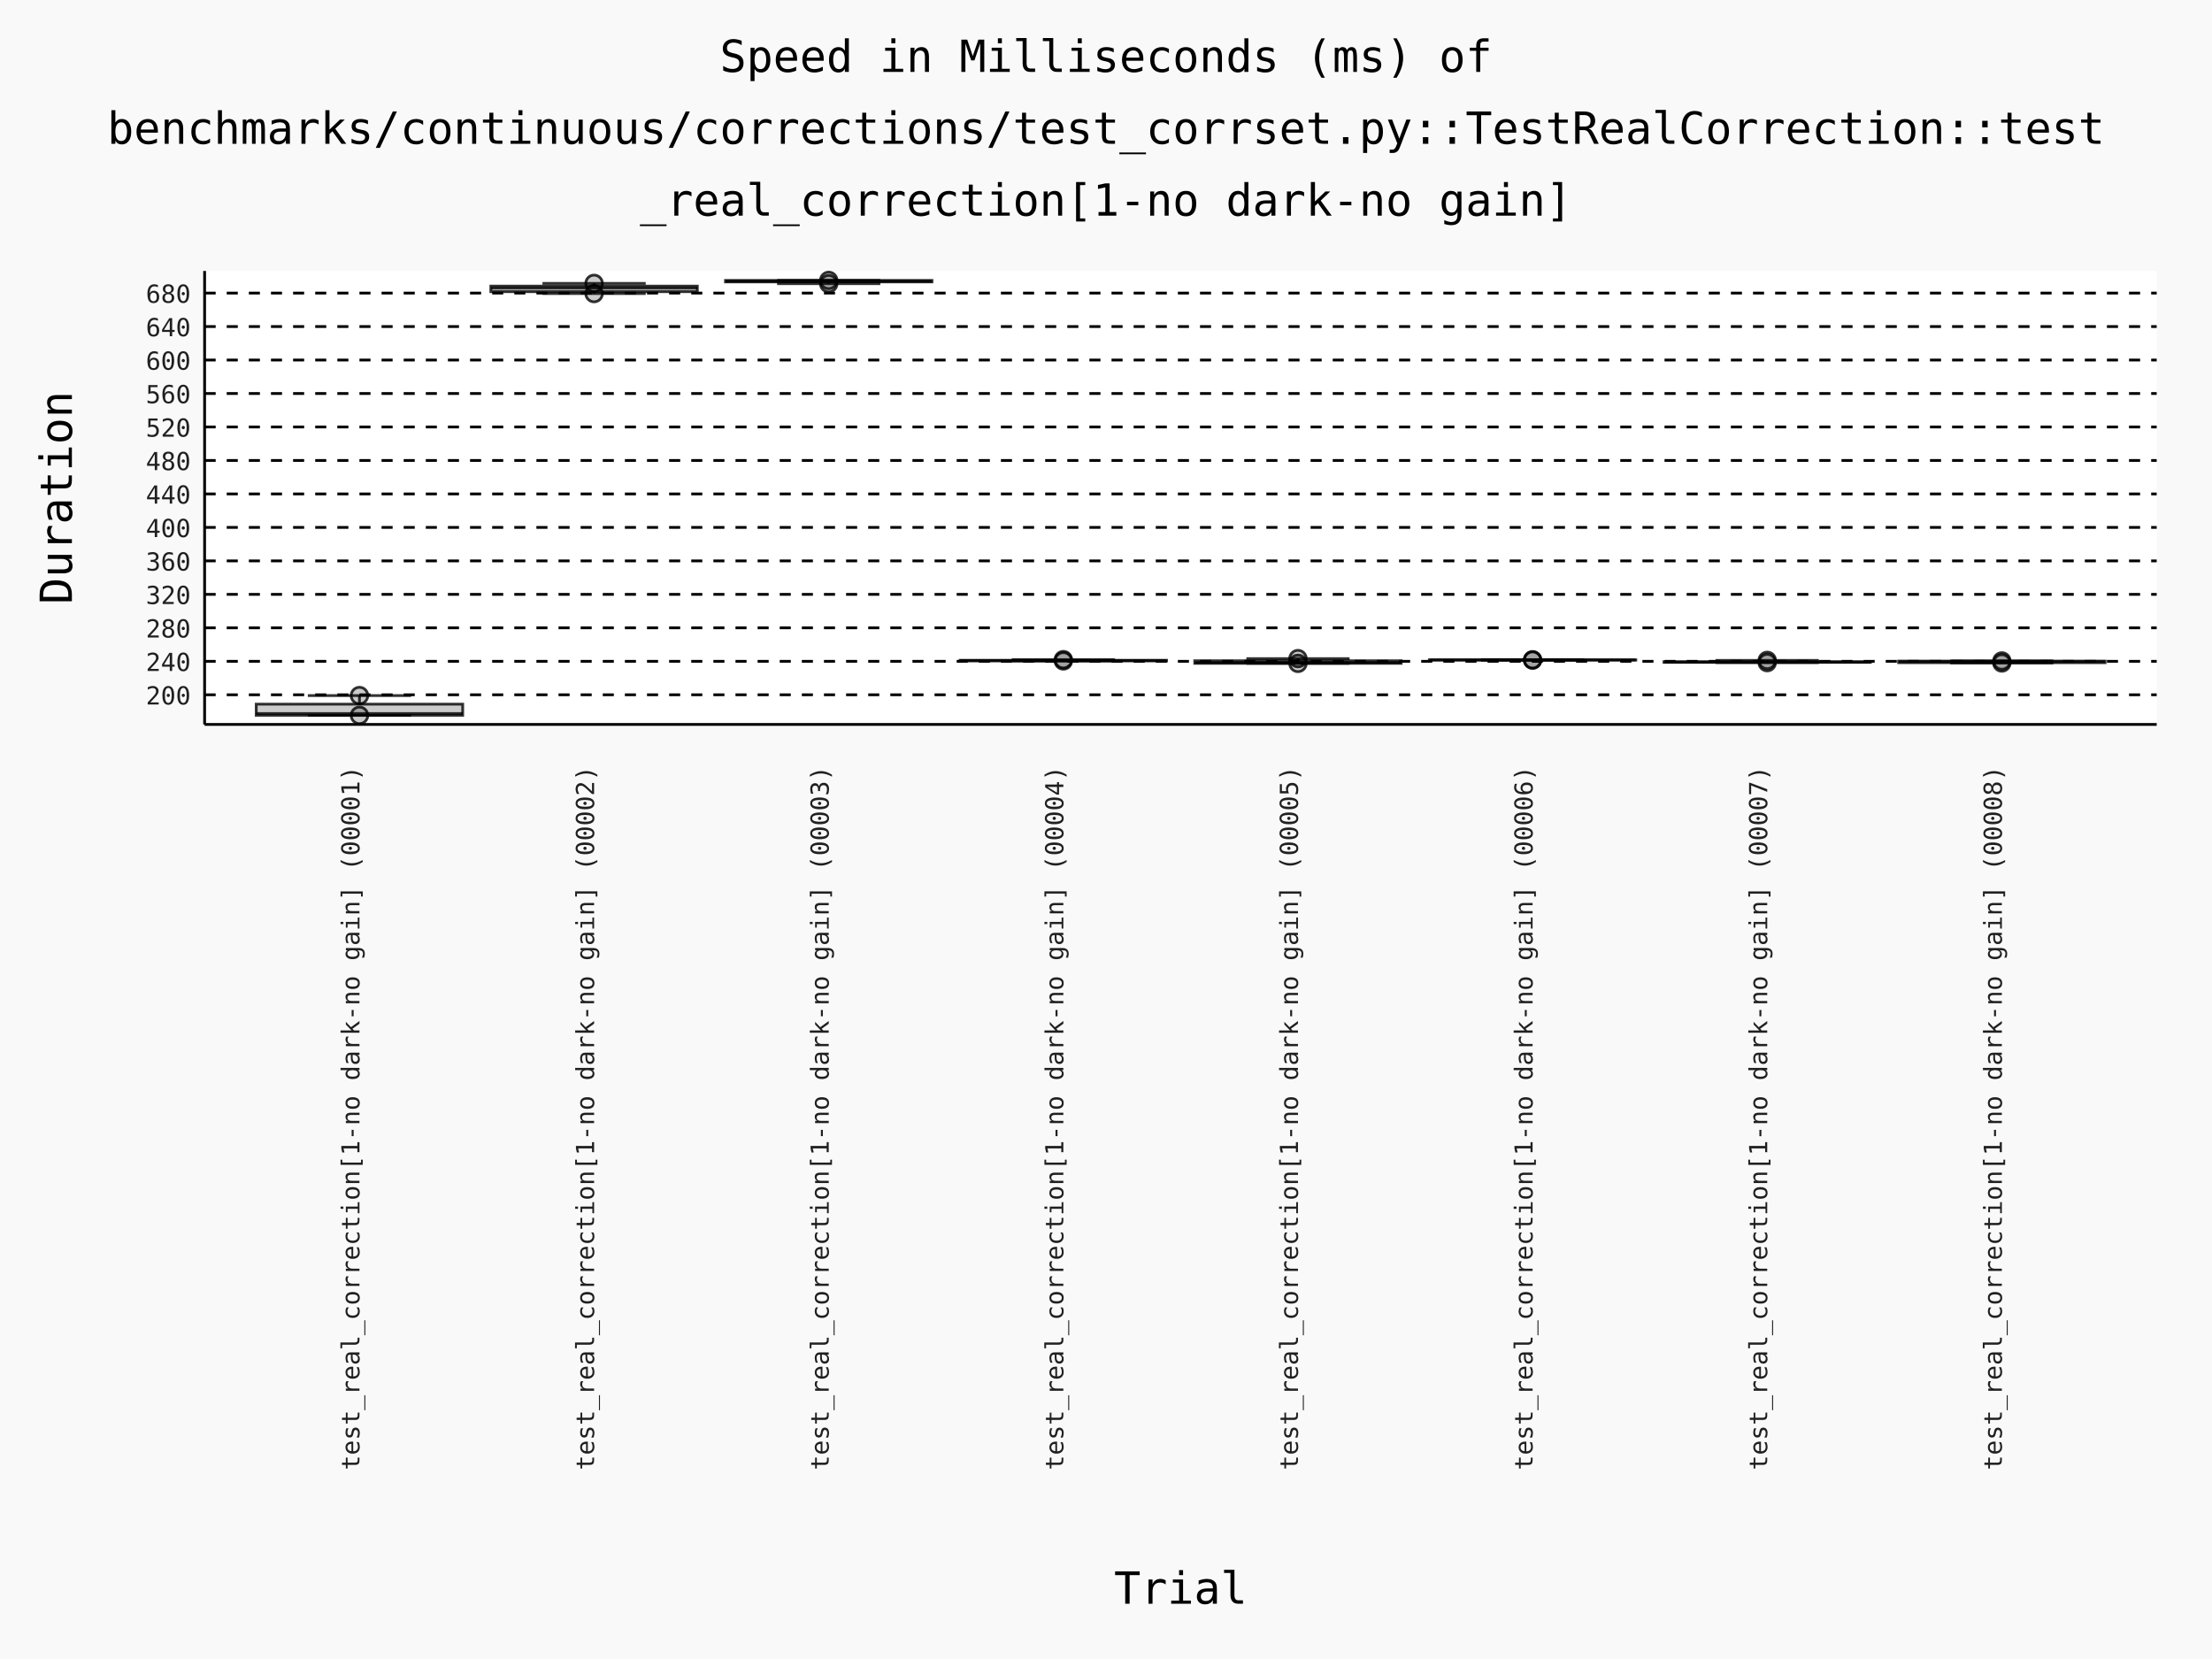
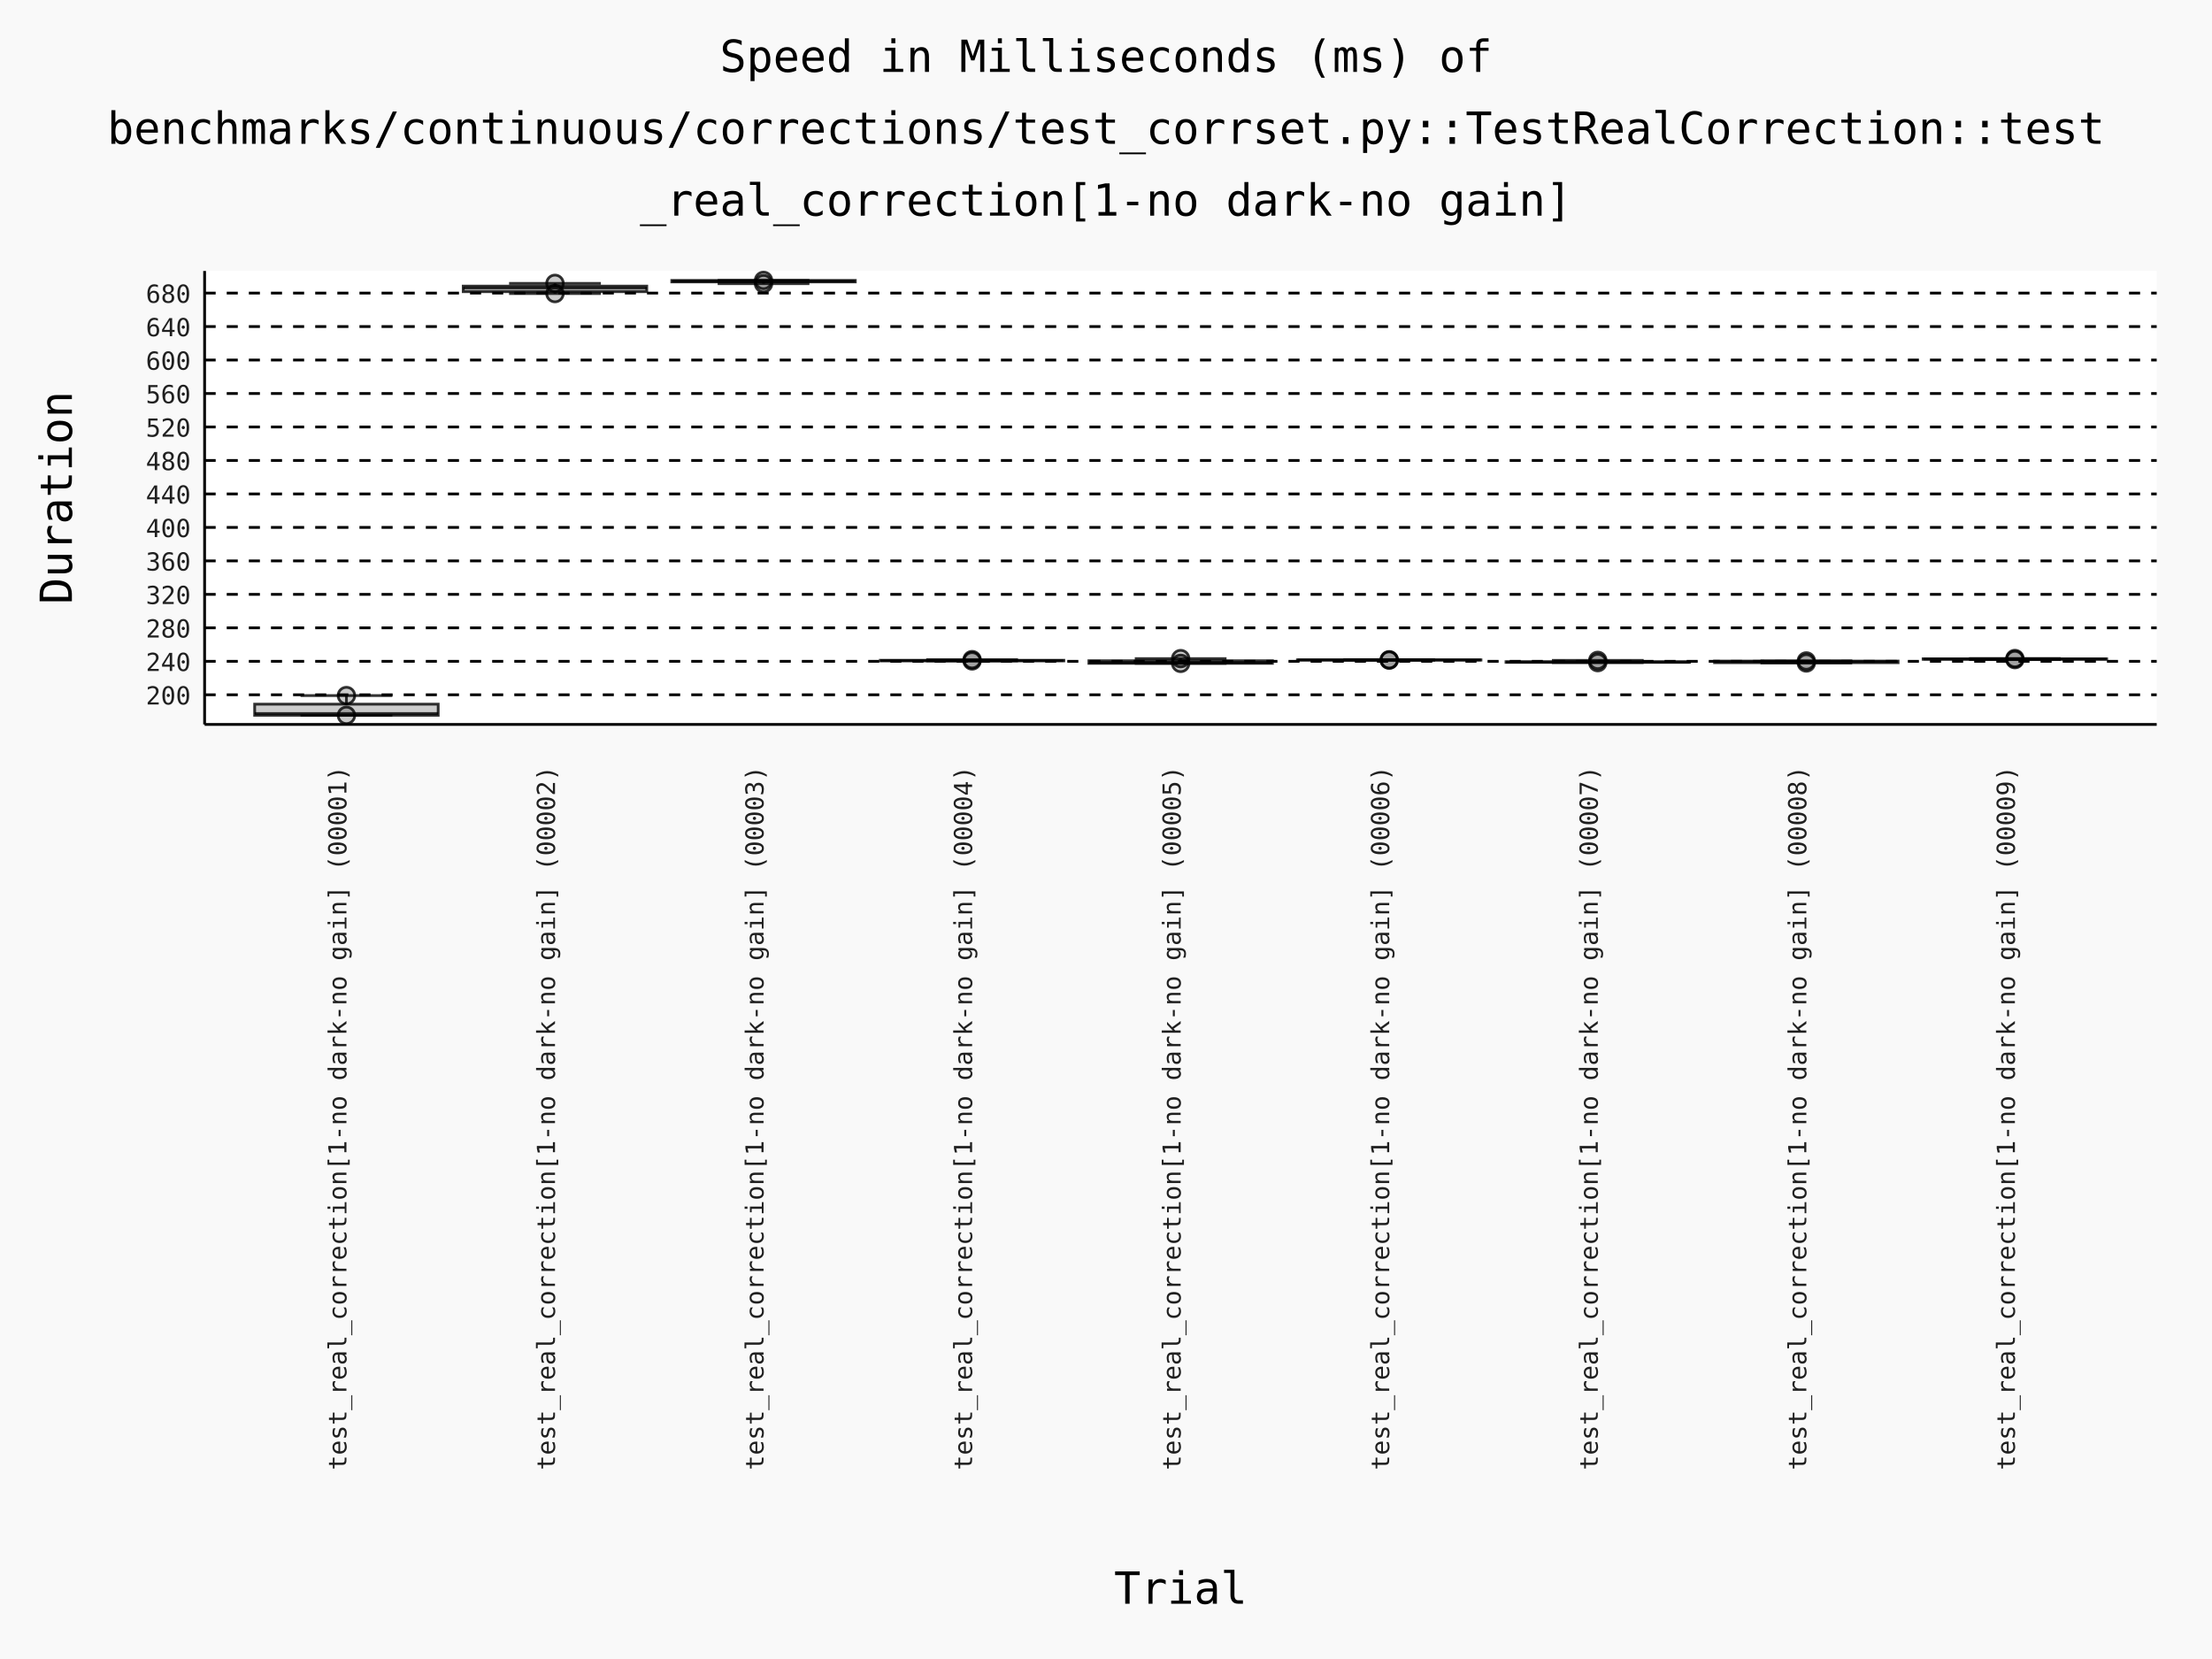
- <svg xmlns="http://www.w3.org/2000/svg" id="chart-0b112bcd-d879-40ef-9819-a51e6185a274" class="pygal-chart" viewBox="0 0 800 600">
+ <svg xmlns="http://www.w3.org/2000/svg" id="chart-a50ebfda-becf-4bcf-b060-2b2323f4f1c5" class="pygal-chart" viewBox="0 0 800 600">
  <defs>
-     <style type="text/css">#chart-0b112bcd-d879-40ef-9819-a51e6185a274{-webkit-user-select:none;-webkit-font-smoothing:antialiased;font-family:Consolas,"Deja Vu Sans Mono","Bitstream Vera Sans Mono","Courier New",monospace}#chart-0b112bcd-d879-40ef-9819-a51e6185a274 .title{font-family:Consolas,"Deja Vu Sans Mono","Bitstream Vera Sans Mono","Courier New",monospace;font-size:16px}#chart-0b112bcd-d879-40ef-9819-a51e6185a274 .legends .legend text{font-family:Consolas,"Deja Vu Sans Mono","Bitstream Vera Sans Mono","Courier New",monospace;font-size:14px}#chart-0b112bcd-d879-40ef-9819-a51e6185a274 .axis text{font-family:Consolas,"Deja Vu Sans Mono","Bitstream Vera Sans Mono","Courier New",monospace;font-size:10px}#chart-0b112bcd-d879-40ef-9819-a51e6185a274 .axis text.major{font-family:Consolas,"Deja Vu Sans Mono","Bitstream Vera Sans Mono","Courier New",monospace;font-size:10px}#chart-0b112bcd-d879-40ef-9819-a51e6185a274 .text-overlay text.value{font-family:Consolas,"Deja Vu Sans Mono","Bitstream Vera Sans Mono","Courier New",monospace;font-size:16px}#chart-0b112bcd-d879-40ef-9819-a51e6185a274 .text-overlay text.label{font-family:Consolas,"Deja Vu Sans Mono","Bitstream Vera Sans Mono","Courier New",monospace;font-size:10px}#chart-0b112bcd-d879-40ef-9819-a51e6185a274 .tooltip{font-family:Consolas,"Deja Vu Sans Mono","Bitstream Vera Sans Mono","Courier New",monospace;font-size:14px}#chart-0b112bcd-d879-40ef-9819-a51e6185a274 text.no_data{font-family:Consolas,"Deja Vu Sans Mono","Bitstream Vera Sans Mono","Courier New",monospace;font-size:64px}
- #chart-0b112bcd-d879-40ef-9819-a51e6185a274{background-color:rgba(249,249,249,1)}#chart-0b112bcd-d879-40ef-9819-a51e6185a274 path,#chart-0b112bcd-d879-40ef-9819-a51e6185a274 line,#chart-0b112bcd-d879-40ef-9819-a51e6185a274 rect,#chart-0b112bcd-d879-40ef-9819-a51e6185a274 circle{-webkit-transition:150ms;-moz-transition:150ms;transition:150ms}#chart-0b112bcd-d879-40ef-9819-a51e6185a274 .graph &gt; .background{fill:rgba(249,249,249,1)}#chart-0b112bcd-d879-40ef-9819-a51e6185a274 .plot &gt; .background{fill:rgba(255,255,255,1)}#chart-0b112bcd-d879-40ef-9819-a51e6185a274 .graph{fill:rgba(0,0,0,.87)}#chart-0b112bcd-d879-40ef-9819-a51e6185a274 text.no_data{fill:rgba(0,0,0,1)}#chart-0b112bcd-d879-40ef-9819-a51e6185a274 .title{fill:rgba(0,0,0,1)}#chart-0b112bcd-d879-40ef-9819-a51e6185a274 .legends .legend text{fill:rgba(0,0,0,.87)}#chart-0b112bcd-d879-40ef-9819-a51e6185a274 .legends .legend:hover text{fill:rgba(0,0,0,1)}#chart-0b112bcd-d879-40ef-9819-a51e6185a274 .axis .line{stroke:rgba(0,0,0,1)}#chart-0b112bcd-d879-40ef-9819-a51e6185a274 .axis .guide.line{stroke:rgba(0,0,0,.54)}#chart-0b112bcd-d879-40ef-9819-a51e6185a274 .axis .major.line{stroke:rgba(0,0,0,.87)}#chart-0b112bcd-d879-40ef-9819-a51e6185a274 .axis text.major{fill:rgba(0,0,0,1)}#chart-0b112bcd-d879-40ef-9819-a51e6185a274 .axis.y .guides:hover .guide.line,#chart-0b112bcd-d879-40ef-9819-a51e6185a274 .line-graph .axis.x .guides:hover .guide.line,#chart-0b112bcd-d879-40ef-9819-a51e6185a274 .stackedline-graph .axis.x .guides:hover .guide.line,#chart-0b112bcd-d879-40ef-9819-a51e6185a274 .xy-graph .axis.x .guides:hover .guide.line{stroke:rgba(0,0,0,1)}#chart-0b112bcd-d879-40ef-9819-a51e6185a274 .axis .guides:hover text{fill:rgba(0,0,0,1)}#chart-0b112bcd-d879-40ef-9819-a51e6185a274 .reactive{fill-opacity:.7;stroke-opacity:.8;stroke-width:1}#chart-0b112bcd-d879-40ef-9819-a51e6185a274 .ci{stroke:rgba(0,0,0,.87)}#chart-0b112bcd-d879-40ef-9819-a51e6185a274 .reactive.active,#chart-0b112bcd-d879-40ef-9819-a51e6185a274 .active .reactive{fill-opacity:.8;stroke-opacity:.9;stroke-width:4}#chart-0b112bcd-d879-40ef-9819-a51e6185a274 .ci .reactive.active{stroke-width:1.5}#chart-0b112bcd-d879-40ef-9819-a51e6185a274 .series text{fill:rgba(0,0,0,1)}#chart-0b112bcd-d879-40ef-9819-a51e6185a274 .tooltip rect{fill:rgba(255,255,255,1);stroke:rgba(0,0,0,1);-webkit-transition:opacity 150ms;-moz-transition:opacity 150ms;transition:opacity 150ms}#chart-0b112bcd-d879-40ef-9819-a51e6185a274 .tooltip .label{fill:rgba(0,0,0,.87)}#chart-0b112bcd-d879-40ef-9819-a51e6185a274 .tooltip .label{fill:rgba(0,0,0,.87)}#chart-0b112bcd-d879-40ef-9819-a51e6185a274 .tooltip .legend{font-size:.8em;fill:rgba(0,0,0,.54)}#chart-0b112bcd-d879-40ef-9819-a51e6185a274 .tooltip .x_label{font-size:.6em;fill:rgba(0,0,0,1)}#chart-0b112bcd-d879-40ef-9819-a51e6185a274 .tooltip .xlink{font-size:.5em;text-decoration:underline}#chart-0b112bcd-d879-40ef-9819-a51e6185a274 .tooltip .value{font-size:1.5em}#chart-0b112bcd-d879-40ef-9819-a51e6185a274 .bound{font-size:.5em}#chart-0b112bcd-d879-40ef-9819-a51e6185a274 .max-value{font-size:.75em;fill:rgba(0,0,0,.54)}#chart-0b112bcd-d879-40ef-9819-a51e6185a274 .map-element{fill:rgba(255,255,255,1);stroke:rgba(0,0,0,.54) !important}#chart-0b112bcd-d879-40ef-9819-a51e6185a274 .map-element .reactive{fill-opacity:inherit;stroke-opacity:inherit}#chart-0b112bcd-d879-40ef-9819-a51e6185a274 .color-0,#chart-0b112bcd-d879-40ef-9819-a51e6185a274 .color-0 a:visited{stroke:#000000;fill:#000000}#chart-0b112bcd-d879-40ef-9819-a51e6185a274 .color-1,#chart-0b112bcd-d879-40ef-9819-a51e6185a274 .color-1 a:visited{stroke:#000000;fill:#000000}#chart-0b112bcd-d879-40ef-9819-a51e6185a274 .color-2,#chart-0b112bcd-d879-40ef-9819-a51e6185a274 .color-2 a:visited{stroke:#000000;fill:#000000}#chart-0b112bcd-d879-40ef-9819-a51e6185a274 .color-3,#chart-0b112bcd-d879-40ef-9819-a51e6185a274 .color-3 a:visited{stroke:#000000;fill:#000000}#chart-0b112bcd-d879-40ef-9819-a51e6185a274 .color-4,#chart-0b112bcd-d879-40ef-9819-a51e6185a274 .color-4 a:visited{stroke:#000000;fill:#000000}#chart-0b112bcd-d879-40ef-9819-a51e6185a274 .color-5,#chart-0b112bcd-d879-40ef-9819-a51e6185a274 .color-5 a:visited{stroke:#000000;fill:#000000}#chart-0b112bcd-d879-40ef-9819-a51e6185a274 .color-6,#chart-0b112bcd-d879-40ef-9819-a51e6185a274 .color-6 a:visited{stroke:#000000;fill:#000000}#chart-0b112bcd-d879-40ef-9819-a51e6185a274 .color-7,#chart-0b112bcd-d879-40ef-9819-a51e6185a274 .color-7 a:visited{stroke:#000000;fill:#000000}#chart-0b112bcd-d879-40ef-9819-a51e6185a274 .text-overlay .color-0 text{fill:white}#chart-0b112bcd-d879-40ef-9819-a51e6185a274 .text-overlay .color-1 text{fill:white}#chart-0b112bcd-d879-40ef-9819-a51e6185a274 .text-overlay .color-2 text{fill:white}#chart-0b112bcd-d879-40ef-9819-a51e6185a274 .text-overlay .color-3 text{fill:white}#chart-0b112bcd-d879-40ef-9819-a51e6185a274 .text-overlay .color-4 text{fill:white}#chart-0b112bcd-d879-40ef-9819-a51e6185a274 .text-overlay .color-5 text{fill:white}#chart-0b112bcd-d879-40ef-9819-a51e6185a274 .text-overlay .color-6 text{fill:white}#chart-0b112bcd-d879-40ef-9819-a51e6185a274 .text-overlay .color-7 text{fill:white}
- #chart-0b112bcd-d879-40ef-9819-a51e6185a274 text.no_data{text-anchor:middle}#chart-0b112bcd-d879-40ef-9819-a51e6185a274 .guide.line{fill:none}#chart-0b112bcd-d879-40ef-9819-a51e6185a274 .centered{text-anchor:middle}#chart-0b112bcd-d879-40ef-9819-a51e6185a274 .title{text-anchor:middle}#chart-0b112bcd-d879-40ef-9819-a51e6185a274 .legends .legend text{fill-opacity:1}#chart-0b112bcd-d879-40ef-9819-a51e6185a274 .axis.x text{text-anchor:middle}#chart-0b112bcd-d879-40ef-9819-a51e6185a274 .axis.x:not(.web) text[transform]{text-anchor:start}#chart-0b112bcd-d879-40ef-9819-a51e6185a274 .axis.x:not(.web) text[transform].backwards{text-anchor:end}#chart-0b112bcd-d879-40ef-9819-a51e6185a274 .axis.y text{text-anchor:end}#chart-0b112bcd-d879-40ef-9819-a51e6185a274 .axis.y text[transform].backwards{text-anchor:start}#chart-0b112bcd-d879-40ef-9819-a51e6185a274 .axis.y2 text{text-anchor:start}#chart-0b112bcd-d879-40ef-9819-a51e6185a274 .axis.y2 text[transform].backwards{text-anchor:end}#chart-0b112bcd-d879-40ef-9819-a51e6185a274 .axis .guide.line{stroke-dasharray:4,4;stroke:black}#chart-0b112bcd-d879-40ef-9819-a51e6185a274 .axis .major.guide.line{stroke-dasharray:6,6;stroke:black}#chart-0b112bcd-d879-40ef-9819-a51e6185a274 .horizontal .axis.y .guide.line,#chart-0b112bcd-d879-40ef-9819-a51e6185a274 .horizontal .axis.y2 .guide.line,#chart-0b112bcd-d879-40ef-9819-a51e6185a274 .vertical .axis.x .guide.line{opacity:0}#chart-0b112bcd-d879-40ef-9819-a51e6185a274 .horizontal .axis.always_show .guide.line,#chart-0b112bcd-d879-40ef-9819-a51e6185a274 .vertical .axis.always_show .guide.line{opacity:1 !important}#chart-0b112bcd-d879-40ef-9819-a51e6185a274 .axis.y .guides:hover .guide.line,#chart-0b112bcd-d879-40ef-9819-a51e6185a274 .axis.y2 .guides:hover .guide.line,#chart-0b112bcd-d879-40ef-9819-a51e6185a274 .axis.x .guides:hover .guide.line{opacity:1}#chart-0b112bcd-d879-40ef-9819-a51e6185a274 .axis .guides:hover text{opacity:1}#chart-0b112bcd-d879-40ef-9819-a51e6185a274 .nofill{fill:none}#chart-0b112bcd-d879-40ef-9819-a51e6185a274 .subtle-fill{fill-opacity:.2}#chart-0b112bcd-d879-40ef-9819-a51e6185a274 .dot{stroke-width:1px;fill-opacity:1;stroke-opacity:1}#chart-0b112bcd-d879-40ef-9819-a51e6185a274 .dot.active{stroke-width:5px}#chart-0b112bcd-d879-40ef-9819-a51e6185a274 .dot.negative{fill:transparent}#chart-0b112bcd-d879-40ef-9819-a51e6185a274 text,#chart-0b112bcd-d879-40ef-9819-a51e6185a274 tspan{stroke:none !important}#chart-0b112bcd-d879-40ef-9819-a51e6185a274 .series text.active{opacity:1}#chart-0b112bcd-d879-40ef-9819-a51e6185a274 .tooltip rect{fill-opacity:.95;stroke-width:.5}#chart-0b112bcd-d879-40ef-9819-a51e6185a274 .tooltip text{fill-opacity:1}#chart-0b112bcd-d879-40ef-9819-a51e6185a274 .showable{visibility:hidden}#chart-0b112bcd-d879-40ef-9819-a51e6185a274 .showable.shown{visibility:visible}#chart-0b112bcd-d879-40ef-9819-a51e6185a274 .gauge-background{fill:rgba(229,229,229,1);stroke:none}#chart-0b112bcd-d879-40ef-9819-a51e6185a274 .bg-lines{stroke:rgba(249,249,249,1);stroke-width:2px}
+     <style type="text/css">#chart-a50ebfda-becf-4bcf-b060-2b2323f4f1c5{-webkit-user-select:none;-webkit-font-smoothing:antialiased;font-family:Consolas,"Deja Vu Sans Mono","Bitstream Vera Sans Mono","Courier New",monospace}#chart-a50ebfda-becf-4bcf-b060-2b2323f4f1c5 .title{font-family:Consolas,"Deja Vu Sans Mono","Bitstream Vera Sans Mono","Courier New",monospace;font-size:16px}#chart-a50ebfda-becf-4bcf-b060-2b2323f4f1c5 .legends .legend text{font-family:Consolas,"Deja Vu Sans Mono","Bitstream Vera Sans Mono","Courier New",monospace;font-size:14px}#chart-a50ebfda-becf-4bcf-b060-2b2323f4f1c5 .axis text{font-family:Consolas,"Deja Vu Sans Mono","Bitstream Vera Sans Mono","Courier New",monospace;font-size:10px}#chart-a50ebfda-becf-4bcf-b060-2b2323f4f1c5 .axis text.major{font-family:Consolas,"Deja Vu Sans Mono","Bitstream Vera Sans Mono","Courier New",monospace;font-size:10px}#chart-a50ebfda-becf-4bcf-b060-2b2323f4f1c5 .text-overlay text.value{font-family:Consolas,"Deja Vu Sans Mono","Bitstream Vera Sans Mono","Courier New",monospace;font-size:16px}#chart-a50ebfda-becf-4bcf-b060-2b2323f4f1c5 .text-overlay text.label{font-family:Consolas,"Deja Vu Sans Mono","Bitstream Vera Sans Mono","Courier New",monospace;font-size:10px}#chart-a50ebfda-becf-4bcf-b060-2b2323f4f1c5 .tooltip{font-family:Consolas,"Deja Vu Sans Mono","Bitstream Vera Sans Mono","Courier New",monospace;font-size:14px}#chart-a50ebfda-becf-4bcf-b060-2b2323f4f1c5 text.no_data{font-family:Consolas,"Deja Vu Sans Mono","Bitstream Vera Sans Mono","Courier New",monospace;font-size:64px}
+ #chart-a50ebfda-becf-4bcf-b060-2b2323f4f1c5{background-color:rgba(249,249,249,1)}#chart-a50ebfda-becf-4bcf-b060-2b2323f4f1c5 path,#chart-a50ebfda-becf-4bcf-b060-2b2323f4f1c5 line,#chart-a50ebfda-becf-4bcf-b060-2b2323f4f1c5 rect,#chart-a50ebfda-becf-4bcf-b060-2b2323f4f1c5 circle{-webkit-transition:150ms;-moz-transition:150ms;transition:150ms}#chart-a50ebfda-becf-4bcf-b060-2b2323f4f1c5 .graph &gt; .background{fill:rgba(249,249,249,1)}#chart-a50ebfda-becf-4bcf-b060-2b2323f4f1c5 .plot &gt; .background{fill:rgba(255,255,255,1)}#chart-a50ebfda-becf-4bcf-b060-2b2323f4f1c5 .graph{fill:rgba(0,0,0,.87)}#chart-a50ebfda-becf-4bcf-b060-2b2323f4f1c5 text.no_data{fill:rgba(0,0,0,1)}#chart-a50ebfda-becf-4bcf-b060-2b2323f4f1c5 .title{fill:rgba(0,0,0,1)}#chart-a50ebfda-becf-4bcf-b060-2b2323f4f1c5 .legends .legend text{fill:rgba(0,0,0,.87)}#chart-a50ebfda-becf-4bcf-b060-2b2323f4f1c5 .legends .legend:hover text{fill:rgba(0,0,0,1)}#chart-a50ebfda-becf-4bcf-b060-2b2323f4f1c5 .axis .line{stroke:rgba(0,0,0,1)}#chart-a50ebfda-becf-4bcf-b060-2b2323f4f1c5 .axis .guide.line{stroke:rgba(0,0,0,.54)}#chart-a50ebfda-becf-4bcf-b060-2b2323f4f1c5 .axis .major.line{stroke:rgba(0,0,0,.87)}#chart-a50ebfda-becf-4bcf-b060-2b2323f4f1c5 .axis text.major{fill:rgba(0,0,0,1)}#chart-a50ebfda-becf-4bcf-b060-2b2323f4f1c5 .axis.y .guides:hover .guide.line,#chart-a50ebfda-becf-4bcf-b060-2b2323f4f1c5 .line-graph .axis.x .guides:hover .guide.line,#chart-a50ebfda-becf-4bcf-b060-2b2323f4f1c5 .stackedline-graph .axis.x .guides:hover .guide.line,#chart-a50ebfda-becf-4bcf-b060-2b2323f4f1c5 .xy-graph .axis.x .guides:hover .guide.line{stroke:rgba(0,0,0,1)}#chart-a50ebfda-becf-4bcf-b060-2b2323f4f1c5 .axis .guides:hover text{fill:rgba(0,0,0,1)}#chart-a50ebfda-becf-4bcf-b060-2b2323f4f1c5 .reactive{fill-opacity:.7;stroke-opacity:.8;stroke-width:1}#chart-a50ebfda-becf-4bcf-b060-2b2323f4f1c5 .ci{stroke:rgba(0,0,0,.87)}#chart-a50ebfda-becf-4bcf-b060-2b2323f4f1c5 .reactive.active,#chart-a50ebfda-becf-4bcf-b060-2b2323f4f1c5 .active .reactive{fill-opacity:.8;stroke-opacity:.9;stroke-width:4}#chart-a50ebfda-becf-4bcf-b060-2b2323f4f1c5 .ci .reactive.active{stroke-width:1.5}#chart-a50ebfda-becf-4bcf-b060-2b2323f4f1c5 .series text{fill:rgba(0,0,0,1)}#chart-a50ebfda-becf-4bcf-b060-2b2323f4f1c5 .tooltip rect{fill:rgba(255,255,255,1);stroke:rgba(0,0,0,1);-webkit-transition:opacity 150ms;-moz-transition:opacity 150ms;transition:opacity 150ms}#chart-a50ebfda-becf-4bcf-b060-2b2323f4f1c5 .tooltip .label{fill:rgba(0,0,0,.87)}#chart-a50ebfda-becf-4bcf-b060-2b2323f4f1c5 .tooltip .label{fill:rgba(0,0,0,.87)}#chart-a50ebfda-becf-4bcf-b060-2b2323f4f1c5 .tooltip .legend{font-size:.8em;fill:rgba(0,0,0,.54)}#chart-a50ebfda-becf-4bcf-b060-2b2323f4f1c5 .tooltip .x_label{font-size:.6em;fill:rgba(0,0,0,1)}#chart-a50ebfda-becf-4bcf-b060-2b2323f4f1c5 .tooltip .xlink{font-size:.5em;text-decoration:underline}#chart-a50ebfda-becf-4bcf-b060-2b2323f4f1c5 .tooltip .value{font-size:1.5em}#chart-a50ebfda-becf-4bcf-b060-2b2323f4f1c5 .bound{font-size:.5em}#chart-a50ebfda-becf-4bcf-b060-2b2323f4f1c5 .max-value{font-size:.75em;fill:rgba(0,0,0,.54)}#chart-a50ebfda-becf-4bcf-b060-2b2323f4f1c5 .map-element{fill:rgba(255,255,255,1);stroke:rgba(0,0,0,.54) !important}#chart-a50ebfda-becf-4bcf-b060-2b2323f4f1c5 .map-element .reactive{fill-opacity:inherit;stroke-opacity:inherit}#chart-a50ebfda-becf-4bcf-b060-2b2323f4f1c5 .color-0,#chart-a50ebfda-becf-4bcf-b060-2b2323f4f1c5 .color-0 a:visited{stroke:#000000;fill:#000000}#chart-a50ebfda-becf-4bcf-b060-2b2323f4f1c5 .color-1,#chart-a50ebfda-becf-4bcf-b060-2b2323f4f1c5 .color-1 a:visited{stroke:#000000;fill:#000000}#chart-a50ebfda-becf-4bcf-b060-2b2323f4f1c5 .color-2,#chart-a50ebfda-becf-4bcf-b060-2b2323f4f1c5 .color-2 a:visited{stroke:#000000;fill:#000000}#chart-a50ebfda-becf-4bcf-b060-2b2323f4f1c5 .color-3,#chart-a50ebfda-becf-4bcf-b060-2b2323f4f1c5 .color-3 a:visited{stroke:#000000;fill:#000000}#chart-a50ebfda-becf-4bcf-b060-2b2323f4f1c5 .color-4,#chart-a50ebfda-becf-4bcf-b060-2b2323f4f1c5 .color-4 a:visited{stroke:#000000;fill:#000000}#chart-a50ebfda-becf-4bcf-b060-2b2323f4f1c5 .color-5,#chart-a50ebfda-becf-4bcf-b060-2b2323f4f1c5 .color-5 a:visited{stroke:#000000;fill:#000000}#chart-a50ebfda-becf-4bcf-b060-2b2323f4f1c5 .color-6,#chart-a50ebfda-becf-4bcf-b060-2b2323f4f1c5 .color-6 a:visited{stroke:#000000;fill:#000000}#chart-a50ebfda-becf-4bcf-b060-2b2323f4f1c5 .color-7,#chart-a50ebfda-becf-4bcf-b060-2b2323f4f1c5 .color-7 a:visited{stroke:#000000;fill:#000000}#chart-a50ebfda-becf-4bcf-b060-2b2323f4f1c5 .color-8,#chart-a50ebfda-becf-4bcf-b060-2b2323f4f1c5 .color-8 a:visited{stroke:#000000;fill:#000000}#chart-a50ebfda-becf-4bcf-b060-2b2323f4f1c5 .text-overlay .color-0 text{fill:white}#chart-a50ebfda-becf-4bcf-b060-2b2323f4f1c5 .text-overlay .color-1 text{fill:white}#chart-a50ebfda-becf-4bcf-b060-2b2323f4f1c5 .text-overlay .color-2 text{fill:white}#chart-a50ebfda-becf-4bcf-b060-2b2323f4f1c5 .text-overlay .color-3 text{fill:white}#chart-a50ebfda-becf-4bcf-b060-2b2323f4f1c5 .text-overlay .color-4 text{fill:white}#chart-a50ebfda-becf-4bcf-b060-2b2323f4f1c5 .text-overlay .color-5 text{fill:white}#chart-a50ebfda-becf-4bcf-b060-2b2323f4f1c5 .text-overlay .color-6 text{fill:white}#chart-a50ebfda-becf-4bcf-b060-2b2323f4f1c5 .text-overlay .color-7 text{fill:white}#chart-a50ebfda-becf-4bcf-b060-2b2323f4f1c5 .text-overlay .color-8 text{fill:white}
+ #chart-a50ebfda-becf-4bcf-b060-2b2323f4f1c5 text.no_data{text-anchor:middle}#chart-a50ebfda-becf-4bcf-b060-2b2323f4f1c5 .guide.line{fill:none}#chart-a50ebfda-becf-4bcf-b060-2b2323f4f1c5 .centered{text-anchor:middle}#chart-a50ebfda-becf-4bcf-b060-2b2323f4f1c5 .title{text-anchor:middle}#chart-a50ebfda-becf-4bcf-b060-2b2323f4f1c5 .legends .legend text{fill-opacity:1}#chart-a50ebfda-becf-4bcf-b060-2b2323f4f1c5 .axis.x text{text-anchor:middle}#chart-a50ebfda-becf-4bcf-b060-2b2323f4f1c5 .axis.x:not(.web) text[transform]{text-anchor:start}#chart-a50ebfda-becf-4bcf-b060-2b2323f4f1c5 .axis.x:not(.web) text[transform].backwards{text-anchor:end}#chart-a50ebfda-becf-4bcf-b060-2b2323f4f1c5 .axis.y text{text-anchor:end}#chart-a50ebfda-becf-4bcf-b060-2b2323f4f1c5 .axis.y text[transform].backwards{text-anchor:start}#chart-a50ebfda-becf-4bcf-b060-2b2323f4f1c5 .axis.y2 text{text-anchor:start}#chart-a50ebfda-becf-4bcf-b060-2b2323f4f1c5 .axis.y2 text[transform].backwards{text-anchor:end}#chart-a50ebfda-becf-4bcf-b060-2b2323f4f1c5 .axis .guide.line{stroke-dasharray:4,4;stroke:black}#chart-a50ebfda-becf-4bcf-b060-2b2323f4f1c5 .axis .major.guide.line{stroke-dasharray:6,6;stroke:black}#chart-a50ebfda-becf-4bcf-b060-2b2323f4f1c5 .horizontal .axis.y .guide.line,#chart-a50ebfda-becf-4bcf-b060-2b2323f4f1c5 .horizontal .axis.y2 .guide.line,#chart-a50ebfda-becf-4bcf-b060-2b2323f4f1c5 .vertical .axis.x .guide.line{opacity:0}#chart-a50ebfda-becf-4bcf-b060-2b2323f4f1c5 .horizontal .axis.always_show .guide.line,#chart-a50ebfda-becf-4bcf-b060-2b2323f4f1c5 .vertical .axis.always_show .guide.line{opacity:1 !important}#chart-a50ebfda-becf-4bcf-b060-2b2323f4f1c5 .axis.y .guides:hover .guide.line,#chart-a50ebfda-becf-4bcf-b060-2b2323f4f1c5 .axis.y2 .guides:hover .guide.line,#chart-a50ebfda-becf-4bcf-b060-2b2323f4f1c5 .axis.x .guides:hover .guide.line{opacity:1}#chart-a50ebfda-becf-4bcf-b060-2b2323f4f1c5 .axis .guides:hover text{opacity:1}#chart-a50ebfda-becf-4bcf-b060-2b2323f4f1c5 .nofill{fill:none}#chart-a50ebfda-becf-4bcf-b060-2b2323f4f1c5 .subtle-fill{fill-opacity:.2}#chart-a50ebfda-becf-4bcf-b060-2b2323f4f1c5 .dot{stroke-width:1px;fill-opacity:1;stroke-opacity:1}#chart-a50ebfda-becf-4bcf-b060-2b2323f4f1c5 .dot.active{stroke-width:5px}#chart-a50ebfda-becf-4bcf-b060-2b2323f4f1c5 .dot.negative{fill:transparent}#chart-a50ebfda-becf-4bcf-b060-2b2323f4f1c5 text,#chart-a50ebfda-becf-4bcf-b060-2b2323f4f1c5 tspan{stroke:none !important}#chart-a50ebfda-becf-4bcf-b060-2b2323f4f1c5 .series text.active{opacity:1}#chart-a50ebfda-becf-4bcf-b060-2b2323f4f1c5 .tooltip rect{fill-opacity:.95;stroke-width:.5}#chart-a50ebfda-becf-4bcf-b060-2b2323f4f1c5 .tooltip text{fill-opacity:1}#chart-a50ebfda-becf-4bcf-b060-2b2323f4f1c5 .showable{visibility:hidden}#chart-a50ebfda-becf-4bcf-b060-2b2323f4f1c5 .showable.shown{visibility:visible}#chart-a50ebfda-becf-4bcf-b060-2b2323f4f1c5 .gauge-background{fill:rgba(229,229,229,1);stroke:none}#chart-a50ebfda-becf-4bcf-b060-2b2323f4f1c5 .bg-lines{stroke:rgba(249,249,249,1);stroke-width:2px}
.tooltip .value{font-size:1em !important}.axis text{font-size:9px !important}</style>
  </defs>
  <g class="graph custombox-graph vertical">
    <rect x="0" y="0" width="800" height="600" class="background" />
    <g transform="translate(74, 98)" class="plot">
      <rect x="0" y="0" width="706.0" height="164.0" class="background" />
      <g class="axis y always_show">
        <path d="M0 164 h706" class="line" />
        <g class="guides">
          <path d="M0 153.279 h706" class="guide line" />
          <text x="-5" y="156.779" class="">200</text>
        </g>
        <g class="guides">
          <path d="M0 141.172 h706" class="guide line" />
          <text x="-5" y="144.672" class="">240</text>
        </g>
        <g class="guides">
          <path d="M0 129.066 h706" class="guide line" />
          <text x="-5" y="132.566" class="">280</text>
        </g>
        <g class="guides">
          <path d="M0 116.959 h706" class="guide line" />
          <text x="-5" y="120.459" class="">320</text>
        </g>
        <g class="guides">
          <path d="M0 104.852 h706" class="guide line" />
          <text x="-5" y="108.352" class="">360</text>
        </g>
        <g class="guides">
          <path d="M0 92.745 h706" class="guide line" />
          <text x="-5" y="96.245" class="">400</text>
        </g>
        <g class="guides">
          <path d="M0 80.638 h706" class="guide line" />
          <text x="-5" y="84.138" class="">440</text>
        </g>
        <g class="guides">
          <path d="M0 68.531 h706" class="guide line" />
          <text x="-5" y="72.031" class="">480</text>
        </g>
        <g class="guides">
          <path d="M0 56.424 h706" class="guide line" />
          <text x="-5" y="59.924" class="">520</text>
        </g>
        <g class="guides">
          <path d="M0 44.317 h706" class="guide line" />
          <text x="-5" y="47.817" class="">560</text>
        </g>
        <g class="guides">
          <path d="M0 32.21 h706" class="guide line" />
          <text x="-5" y="35.71" class="">600</text>
        </g>
        <g class="guides">
          <path d="M0 20.103 h706" class="guide line" />
          <text x="-5" y="23.603" class="">640</text>
        </g>
        <g class="guides">
          <path d="M0 7.997 h706" class="guide line" />
          <text x="-5" y="11.497" class="">680</text>
        </g>
      </g>
      <g class="axis x">
        <path d="M0 0 v164" class="line" />
        <g class="guides">
-           <path d="M56.005 0 v164" class="guide line" />
-           <text x="56.005" y="179.0" class="backwards" transform="rotate(270 56.00481 179)">test_real_correction[1-no dark-no gain] (00001)</text>
-         </g>
-         <g class="guides">
-           <path d="M140.861 0 v164" class="guide line" />
-           <text x="140.861" y="179.0" class="backwards" transform="rotate(270 140.8606 179)">test_real_correction[1-no dark-no gain] (00002)</text>
-         </g>
-         <g class="guides">
-           <path d="M225.716 0 v164" class="guide line" />
-           <text x="225.716" y="179.0" class="backwards" transform="rotate(270 225.7163 179)">test_real_correction[1-no dark-no gain] (00003)</text>
-         </g>
-         <g class="guides">
-           <path d="M310.572 0 v164" class="guide line" />
-           <text x="310.572" y="179.0" class="backwards" transform="rotate(270 310.5721 179)">test_real_correction[1-no dark-no gain] (00004)</text>
-         </g>
-         <g class="guides">
-           <path d="M395.428 0 v164" class="guide line" />
-           <text x="395.428" y="179.0" class="backwards" transform="rotate(270 395.4279 179)">test_real_correction[1-no dark-no gain] (00005)</text>
-         </g>
-         <g class="guides">
-           <path d="M480.284 0 v164" class="guide line" />
-           <text x="480.284" y="179.0" class="backwards" transform="rotate(270 480.2837 179)">test_real_correction[1-no dark-no gain] (00006)</text>
-         </g>
-         <g class="guides">
-           <path d="M565.139 0 v164" class="guide line" />
-           <text x="565.139" y="179.0" class="backwards" transform="rotate(270 565.1394 179)">test_real_correction[1-no dark-no gain] (00007)</text>
-         </g>
-         <g class="guides">
-           <path d="M649.995 0 v164" class="guide line" />
-           <text x="649.995" y="179.0" class="backwards" transform="rotate(270 649.9952 179)">test_real_correction[1-no dark-no gain] (00008)</text>
+           <path d="M51.291 0 v164" class="guide line" />
+           <text x="51.291" y="179.0" class="backwards" transform="rotate(270 51.2906 179)">test_real_correction[1-no dark-no gain] (00001)</text>
+         </g>
+         <g class="guides">
+           <path d="M126.718 0 v164" class="guide line" />
+           <text x="126.718" y="179.0" class="backwards" transform="rotate(270 126.7179 179)">test_real_correction[1-no dark-no gain] (00002)</text>
+         </g>
+         <g class="guides">
+           <path d="M202.145 0 v164" class="guide line" />
+           <text x="202.145" y="179.0" class="backwards" transform="rotate(270 202.1453 179)">test_real_correction[1-no dark-no gain] (00003)</text>
+         </g>
+         <g class="guides">
+           <path d="M277.573 0 v164" class="guide line" />
+           <text x="277.573" y="179.0" class="backwards" transform="rotate(270 277.5727 179)">test_real_correction[1-no dark-no gain] (00004)</text>
+         </g>
+         <g class="guides">
+           <path d="M353 0 v164" class="guide line" />
+           <text x="353.0" y="179.0" class="backwards" transform="rotate(270 353 179)">test_real_correction[1-no dark-no gain] (00005)</text>
+         </g>
+         <g class="guides">
+           <path d="M428.427 0 v164" class="guide line" />
+           <text x="428.427" y="179.0" class="backwards" transform="rotate(270 428.4273 179)">test_real_correction[1-no dark-no gain] (00006)</text>
+         </g>
+         <g class="guides">
+           <path d="M503.855 0 v164" class="guide line" />
+           <text x="503.855" y="179.0" class="backwards" transform="rotate(270 503.8547 179)">test_real_correction[1-no dark-no gain] (00007)</text>
+         </g>
+         <g class="guides">
+           <path d="M579.282 0 v164" class="guide line" />
+           <text x="579.282" y="179.0" class="backwards" transform="rotate(270 579.2821 179)">test_real_correction[1-no dark-no gain] (00008)</text>
+         </g>
+         <g class="guides">
+           <path d="M654.709 0 v164" class="guide line" />
+           <text x="654.709" y="179.0" class="backwards" transform="rotate(270 654.7094 179)">test_real_correction[1-no dark-no gain] (00009)</text>
        </g>
      </g>
      <g class="series serie-0 color-0">
        <g class="boxes">
          <g class="box">
-             <path stroke-width="3" d="M37.337 160.723 L74.673 160.723" class="reactive tooltip-trigger" />
-             <path stroke-width="3" d="M18.668 160.059 L93.341 160.059" class="reactive tooltip-trigger" />
-             <path stroke-width="3" d="M37.337 153.562 L74.673 153.562" class="reactive tooltip-trigger" />
-             <path stroke-width="2" d="M56.005 160.723 L56.005 160.694" class="reactive tooltip-trigger" />
-             <path stroke-width="2" d="M56.005 153.562 L56.005 156.67" class="reactive tooltip-trigger" />
-             <rect x="18.668" y="156.67" height="4.024" width="74.673" class="subtle-fill reactive tooltip-trigger" />
-             <circle cx="56.005" cy="160.723" r="3" class="subtle-fill reactive tooltip-trigger" />
-             <circle cx="56.005" cy="153.562" r="3" class="subtle-fill reactive tooltip-trigger" />
+             <path stroke-width="3" d="M34.697 160.723 L67.885 160.723" class="reactive tooltip-trigger" />
+             <path stroke-width="3" d="M18.103 160.059 L84.479 160.059" class="reactive tooltip-trigger" />
+             <path stroke-width="3" d="M34.697 153.562 L67.885 153.562" class="reactive tooltip-trigger" />
+             <path stroke-width="2" d="M51.291 160.723 L51.291 160.694" class="reactive tooltip-trigger" />
+             <path stroke-width="2" d="M51.291 153.562 L51.291 156.67" class="reactive tooltip-trigger" />
+             <rect x="18.103" y="156.67" height="4.024" width="66.376" class="subtle-fill reactive tooltip-trigger" />
+             <circle cx="51.291" cy="160.723" r="3" class="subtle-fill reactive tooltip-trigger" />
+             <circle cx="51.291" cy="153.562" r="3" class="subtle-fill reactive tooltip-trigger" />
          </g>
        </g>
      </g>
      <g class="series serie-1 color-1">
        <g class="boxes">
          <g class="box">
-             <path stroke-width="3" d="M122.192 8.166 L159.529 8.166" class="reactive tooltip-trigger" />
-             <path stroke-width="3" d="M103.524 6.198 L178.197 6.198" class="reactive tooltip-trigger" />
-             <path stroke-width="3" d="M122.192 4.492 L159.529 4.492" class="reactive tooltip-trigger" />
-             <path stroke-width="2" d="M140.861 8.166 L140.861 7.486" class="reactive tooltip-trigger" />
-             <path stroke-width="2" d="M140.861 4.492 L140.861 5.475" class="reactive tooltip-trigger" />
-             <rect x="103.524" y="5.475" height="2.011" width="74.673" class="subtle-fill reactive tooltip-trigger" />
-             <circle cx="140.861" cy="8.166" r="3" class="subtle-fill reactive tooltip-trigger" />
-             <circle cx="140.861" cy="4.492" r="3" class="subtle-fill reactive tooltip-trigger" />
+             <path stroke-width="3" d="M110.124 8.166 L143.312 8.166" class="reactive tooltip-trigger" />
+             <path stroke-width="3" d="M93.53 6.198 L159.906 6.198" class="reactive tooltip-trigger" />
+             <path stroke-width="3" d="M110.124 4.492 L143.312 4.492" class="reactive tooltip-trigger" />
+             <path stroke-width="2" d="M126.718 8.166 L126.718 7.486" class="reactive tooltip-trigger" />
+             <path stroke-width="2" d="M126.718 4.492 L126.718 5.475" class="reactive tooltip-trigger" />
+             <rect x="93.53" y="5.475" height="2.011" width="66.376" class="subtle-fill reactive tooltip-trigger" />
+             <circle cx="126.718" cy="8.166" r="3" class="subtle-fill reactive tooltip-trigger" />
+             <circle cx="126.718" cy="4.492" r="3" class="subtle-fill reactive tooltip-trigger" />
          </g>
        </g>
      </g>
      <g class="series serie-2 color-2">
        <g class="boxes">
          <g class="box">
-             <path stroke-width="3" d="M207.048 4.595 L244.385 4.595" class="reactive tooltip-trigger" />
-             <path stroke-width="3" d="M188.38 3.698 L263.053 3.698" class="reactive tooltip-trigger" />
-             <path stroke-width="3" d="M207.048 3.418 L244.385 3.418" class="reactive tooltip-trigger" />
-             <path stroke-width="2" d="M225.716 4.595 L225.716 3.955" class="reactive tooltip-trigger" />
-             <path stroke-width="2" d="M225.716 3.418 L225.716 3.43" class="reactive tooltip-trigger" />
-             <rect x="188.38" y="3.43" height="0.525" width="74.673" class="subtle-fill reactive tooltip-trigger" />
-             <circle cx="225.716" cy="4.595" r="3" class="subtle-fill reactive tooltip-trigger" />
-             <circle cx="225.716" cy="3.418" r="3" class="subtle-fill reactive tooltip-trigger" />
+             <path stroke-width="3" d="M185.551 4.595 L218.739 4.595" class="reactive tooltip-trigger" />
+             <path stroke-width="3" d="M168.957 3.698 L235.333 3.698" class="reactive tooltip-trigger" />
+             <path stroke-width="3" d="M185.551 3.418 L218.739 3.418" class="reactive tooltip-trigger" />
+             <path stroke-width="2" d="M202.145 4.595 L202.145 3.955" class="reactive tooltip-trigger" />
+             <path stroke-width="2" d="M202.145 3.418 L202.145 3.43" class="reactive tooltip-trigger" />
+             <rect x="168.957" y="3.43" height="0.525" width="66.376" class="subtle-fill reactive tooltip-trigger" />
+             <circle cx="202.145" cy="4.595" r="3" class="subtle-fill reactive tooltip-trigger" />
+             <circle cx="202.145" cy="3.418" r="3" class="subtle-fill reactive tooltip-trigger" />
          </g>
        </g>
      </g>
      <g class="series serie-3 color-3">
        <g class="boxes">
          <g class="box">
-             <path stroke-width="3" d="M291.904 141.028 L329.24 141.028" class="reactive tooltip-trigger" />
-             <path stroke-width="3" d="M273.236 140.907 L347.909 140.907" class="reactive tooltip-trigger" />
-             <path stroke-width="3" d="M291.904 140.57 L329.24 140.57" class="reactive tooltip-trigger" />
-             <path stroke-width="2" d="M310.572 141.028 L310.572 141.01" class="reactive tooltip-trigger" />
-             <path stroke-width="2" d="M310.572 140.57 L310.572 140.802" class="reactive tooltip-trigger" />
-             <rect x="273.236" y="140.802" height="0.207" width="74.673" class="subtle-fill reactive tooltip-trigger" />
-             <circle cx="310.572" cy="141.028" r="3" class="subtle-fill reactive tooltip-trigger" />
-             <circle cx="310.572" cy="140.57" r="3" class="subtle-fill reactive tooltip-trigger" />
+             <path stroke-width="3" d="M260.979 141.028 L294.167 141.028" class="reactive tooltip-trigger" />
+             <path stroke-width="3" d="M244.385 140.907 L310.761 140.907" class="reactive tooltip-trigger" />
+             <path stroke-width="3" d="M260.979 140.57 L294.167 140.57" class="reactive tooltip-trigger" />
+             <path stroke-width="2" d="M277.573 141.028 L277.573 141.01" class="reactive tooltip-trigger" />
+             <path stroke-width="2" d="M277.573 140.57 L277.573 140.802" class="reactive tooltip-trigger" />
+             <rect x="244.385" y="140.802" height="0.207" width="66.376" class="subtle-fill reactive tooltip-trigger" />
+             <circle cx="277.573" cy="141.028" r="3" class="subtle-fill reactive tooltip-trigger" />
+             <circle cx="277.573" cy="140.57" r="3" class="subtle-fill reactive tooltip-trigger" />
          </g>
        </g>
      </g>
      <g class="series serie-4 color-4">
        <g class="boxes">
          <g class="box">
-             <path stroke-width="3" d="M376.76 141.914 L414.096 141.914" class="reactive tooltip-trigger" />
-             <path stroke-width="3" d="M358.091 141.644 L432.764 141.644" class="reactive tooltip-trigger" />
-             <path stroke-width="3" d="M376.76 140.201 L414.096 140.201" class="reactive tooltip-trigger" />
-             <path stroke-width="2" d="M395.428 141.914 L395.428 141.9" class="reactive tooltip-trigger" />
-             <path stroke-width="2" d="M395.428 140.201 L395.428 140.974" class="reactive tooltip-trigger" />
-             <rect x="358.091" y="140.974" height="0.926" width="74.673" class="subtle-fill reactive tooltip-trigger" />
-             <circle cx="395.428" cy="141.914" r="3" class="subtle-fill reactive tooltip-trigger" />
-             <circle cx="395.428" cy="140.201" r="3" class="subtle-fill reactive tooltip-trigger" />
+             <path stroke-width="3" d="M336.406 141.914 L369.594 141.914" class="reactive tooltip-trigger" />
+             <path stroke-width="3" d="M319.812 141.644 L386.188 141.644" class="reactive tooltip-trigger" />
+             <path stroke-width="3" d="M336.406 140.201 L369.594 140.201" class="reactive tooltip-trigger" />
+             <path stroke-width="2" d="M353 141.914 L353 141.9" class="reactive tooltip-trigger" />
+             <path stroke-width="2" d="M353 140.201 L353 140.974" class="reactive tooltip-trigger" />
+             <rect x="319.812" y="140.974" height="0.926" width="66.376" class="subtle-fill reactive tooltip-trigger" />
+             <circle cx="353.0" cy="141.914" r="3" class="subtle-fill reactive tooltip-trigger" />
+             <circle cx="353.0" cy="140.201" r="3" class="subtle-fill reactive tooltip-trigger" />
          </g>
        </g>
      </g>
      <g class="series serie-5 color-5">
        <g class="boxes">
          <g class="box">
-             <path stroke-width="3" d="M461.615 140.756 L498.952 140.756" class="reactive tooltip-trigger" />
-             <path stroke-width="3" d="M442.947 140.678 L517.62 140.678" class="reactive tooltip-trigger" />
-             <path stroke-width="3" d="M461.615 140.609 L498.952 140.609" class="reactive tooltip-trigger" />
-             <path stroke-width="2" d="M480.284 140.756 L480.284 140.726" class="reactive tooltip-trigger" />
-             <path stroke-width="2" d="M480.284 140.609 L480.284 140.644" class="reactive tooltip-trigger" />
-             <rect x="442.947" y="140.644" height="0.082" width="74.673" class="subtle-fill reactive tooltip-trigger" />
-             <circle cx="480.284" cy="140.756" r="3" class="subtle-fill reactive tooltip-trigger" />
-             <circle cx="480.284" cy="140.609" r="3" class="subtle-fill reactive tooltip-trigger" />
+             <path stroke-width="3" d="M411.833 140.756 L445.021 140.756" class="reactive tooltip-trigger" />
+             <path stroke-width="3" d="M395.239 140.678 L461.615 140.678" class="reactive tooltip-trigger" />
+             <path stroke-width="3" d="M411.833 140.609 L445.021 140.609" class="reactive tooltip-trigger" />
+             <path stroke-width="2" d="M428.427 140.756 L428.427 140.726" class="reactive tooltip-trigger" />
+             <path stroke-width="2" d="M428.427 140.609 L428.427 140.644" class="reactive tooltip-trigger" />
+             <rect x="395.239" y="140.644" height="0.082" width="66.376" class="subtle-fill reactive tooltip-trigger" />
+             <circle cx="428.427" cy="140.756" r="3" class="subtle-fill reactive tooltip-trigger" />
+             <circle cx="428.427" cy="140.609" r="3" class="subtle-fill reactive tooltip-trigger" />
          </g>
        </g>
      </g>
      <g class="series serie-6 color-6">
        <g class="boxes">
          <g class="box">
-             <path stroke-width="3" d="M546.471 141.643 L583.808 141.643" class="reactive tooltip-trigger" />
-             <path stroke-width="3" d="M527.803 141.469 L602.476 141.469" class="reactive tooltip-trigger" />
-             <path stroke-width="3" d="M546.471 140.84 L583.808 140.84" class="reactive tooltip-trigger" />
-             <path stroke-width="2" d="M565.139 141.643 L565.139 141.545" class="reactive tooltip-trigger" />
-             <path stroke-width="2" d="M565.139 140.84 L565.139 141.311" class="reactive tooltip-trigger" />
-             <rect x="527.803" y="141.311" height="0.234" width="74.673" class="subtle-fill reactive tooltip-trigger" />
-             <circle cx="565.139" cy="141.643" r="3" class="subtle-fill reactive tooltip-trigger" />
-             <circle cx="565.139" cy="140.84" r="3" class="subtle-fill reactive tooltip-trigger" />
+             <path stroke-width="3" d="M487.261 141.643 L520.449 141.643" class="reactive tooltip-trigger" />
+             <path stroke-width="3" d="M470.667 141.469 L537.043 141.469" class="reactive tooltip-trigger" />
+             <path stroke-width="3" d="M487.261 140.84 L520.449 140.84" class="reactive tooltip-trigger" />
+             <path stroke-width="2" d="M503.855 141.643 L503.855 141.545" class="reactive tooltip-trigger" />
+             <path stroke-width="2" d="M503.855 140.84 L503.855 141.311" class="reactive tooltip-trigger" />
+             <rect x="470.667" y="141.311" height="0.234" width="66.376" class="subtle-fill reactive tooltip-trigger" />
+             <circle cx="503.855" cy="141.643" r="3" class="subtle-fill reactive tooltip-trigger" />
+             <circle cx="503.855" cy="140.84" r="3" class="subtle-fill reactive tooltip-trigger" />
          </g>
        </g>
      </g>
      <g class="series serie-7 color-7">
        <g class="boxes">
          <g class="box">
-             <path stroke-width="3" d="M631.327 141.765 L668.663 141.765" class="reactive tooltip-trigger" />
-             <path stroke-width="3" d="M612.659 141.282 L687.332 141.282" class="reactive tooltip-trigger" />
-             <path stroke-width="3" d="M631.327 141.044 L668.663 141.044" class="reactive tooltip-trigger" />
-             <path stroke-width="2" d="M649.995 141.765 L649.995 141.667" class="reactive tooltip-trigger" />
-             <path stroke-width="2" d="M649.995 141.044 L649.995 141.091" class="reactive tooltip-trigger" />
-             <rect x="612.659" y="141.091" height="0.577" width="74.673" class="subtle-fill reactive tooltip-trigger" />
-             <circle cx="649.995" cy="141.765" r="3" class="subtle-fill reactive tooltip-trigger" />
-             <circle cx="649.995" cy="141.044" r="3" class="subtle-fill reactive tooltip-trigger" />
+             <path stroke-width="3" d="M562.688 141.765 L595.876 141.765" class="reactive tooltip-trigger" />
+             <path stroke-width="3" d="M546.094 141.282 L612.47 141.282" class="reactive tooltip-trigger" />
+             <path stroke-width="3" d="M562.688 141.044 L595.876 141.044" class="reactive tooltip-trigger" />
+             <path stroke-width="2" d="M579.282 141.765 L579.282 141.667" class="reactive tooltip-trigger" />
+             <path stroke-width="2" d="M579.282 141.044 L579.282 141.091" class="reactive tooltip-trigger" />
+             <rect x="546.094" y="141.091" height="0.577" width="66.376" class="subtle-fill reactive tooltip-trigger" />
+             <circle cx="579.282" cy="141.765" r="3" class="subtle-fill reactive tooltip-trigger" />
+             <circle cx="579.282" cy="141.044" r="3" class="subtle-fill reactive tooltip-trigger" />
+           </g>
+         </g>
+       </g>
+       <g class="series serie-8 color-8">
+         <g class="boxes">
+           <g class="box">
+             <path stroke-width="3" d="M638.115 140.553 L671.303 140.553" class="reactive tooltip-trigger" />
+             <path stroke-width="3" d="M621.521 140.351 L687.897 140.351" class="reactive tooltip-trigger" />
+             <path stroke-width="3" d="M638.115 140.17 L671.303 140.17" class="reactive tooltip-trigger" />
+             <path stroke-width="2" d="M654.709 140.553 L654.709 140.438" class="reactive tooltip-trigger" />
+             <path stroke-width="2" d="M654.709 140.17 L654.709 140.278" class="reactive tooltip-trigger" />
+             <rect x="621.521" y="140.278" height="0.16" width="66.376" class="subtle-fill reactive tooltip-trigger" />
+             <circle cx="654.709" cy="140.553" r="3" class="subtle-fill reactive tooltip-trigger" />
+             <circle cx="654.709" cy="140.17" r="3" class="subtle-fill reactive tooltip-trigger" />
          </g>
        </g>
      </g>
    </g>
    <g class="titles">
      <text x="400.0" y="26" class="title plot_title">Speed in Milliseconds (ms) of</text>
      <text x="400.0" y="52" class="title plot_title">benchmarks/continuous/corrections/test_corrset.py::TestRealCorrection::test</text>
      <text x="400.0" y="78" class="title plot_title">_real_correction[1-no dark-no gain]</text>
      <text x="427.0" y="580.0" class="title">Trial</text>
      <text x="0" y="206.0" class="title" transform="rotate(-90 0 180)">Duration</text>
    </g>
    <g transform="translate(74, 98)" class="plot overlay">
      <g class="series serie-0 color-0" />
      <g class="series serie-1 color-1" />
      <g class="series serie-2 color-2" />
      <g class="series serie-3 color-3" />
      <g class="series serie-4 color-4" />
      <g class="series serie-5 color-5" />
      <g class="series serie-6 color-6" />
      <g class="series serie-7 color-7" />
+       <g class="series serie-8 color-8" />
    </g>
    <g transform="translate(74, 98)" class="plot text-overlay">
      <g class="series serie-0 color-0" />
      <g class="series serie-1 color-1" />
      <g class="series serie-2 color-2" />
      <g class="series serie-3 color-3" />
      <g class="series serie-4 color-4" />
      <g class="series serie-5 color-5" />
      <g class="series serie-6 color-6" />
      <g class="series serie-7 color-7" />
+       <g class="series serie-8 color-8" />
    </g>
    <g transform="translate(74, 98)" class="plot tooltip-overlay">
      <g transform="translate(0 0)" style="opacity: 0" class="tooltip">
        <rect rx="0" ry="0" width="0" height="0" class="tooltip-box" />
        <g class="text" />
      </g>
    </g>
  </g>
</svg>
